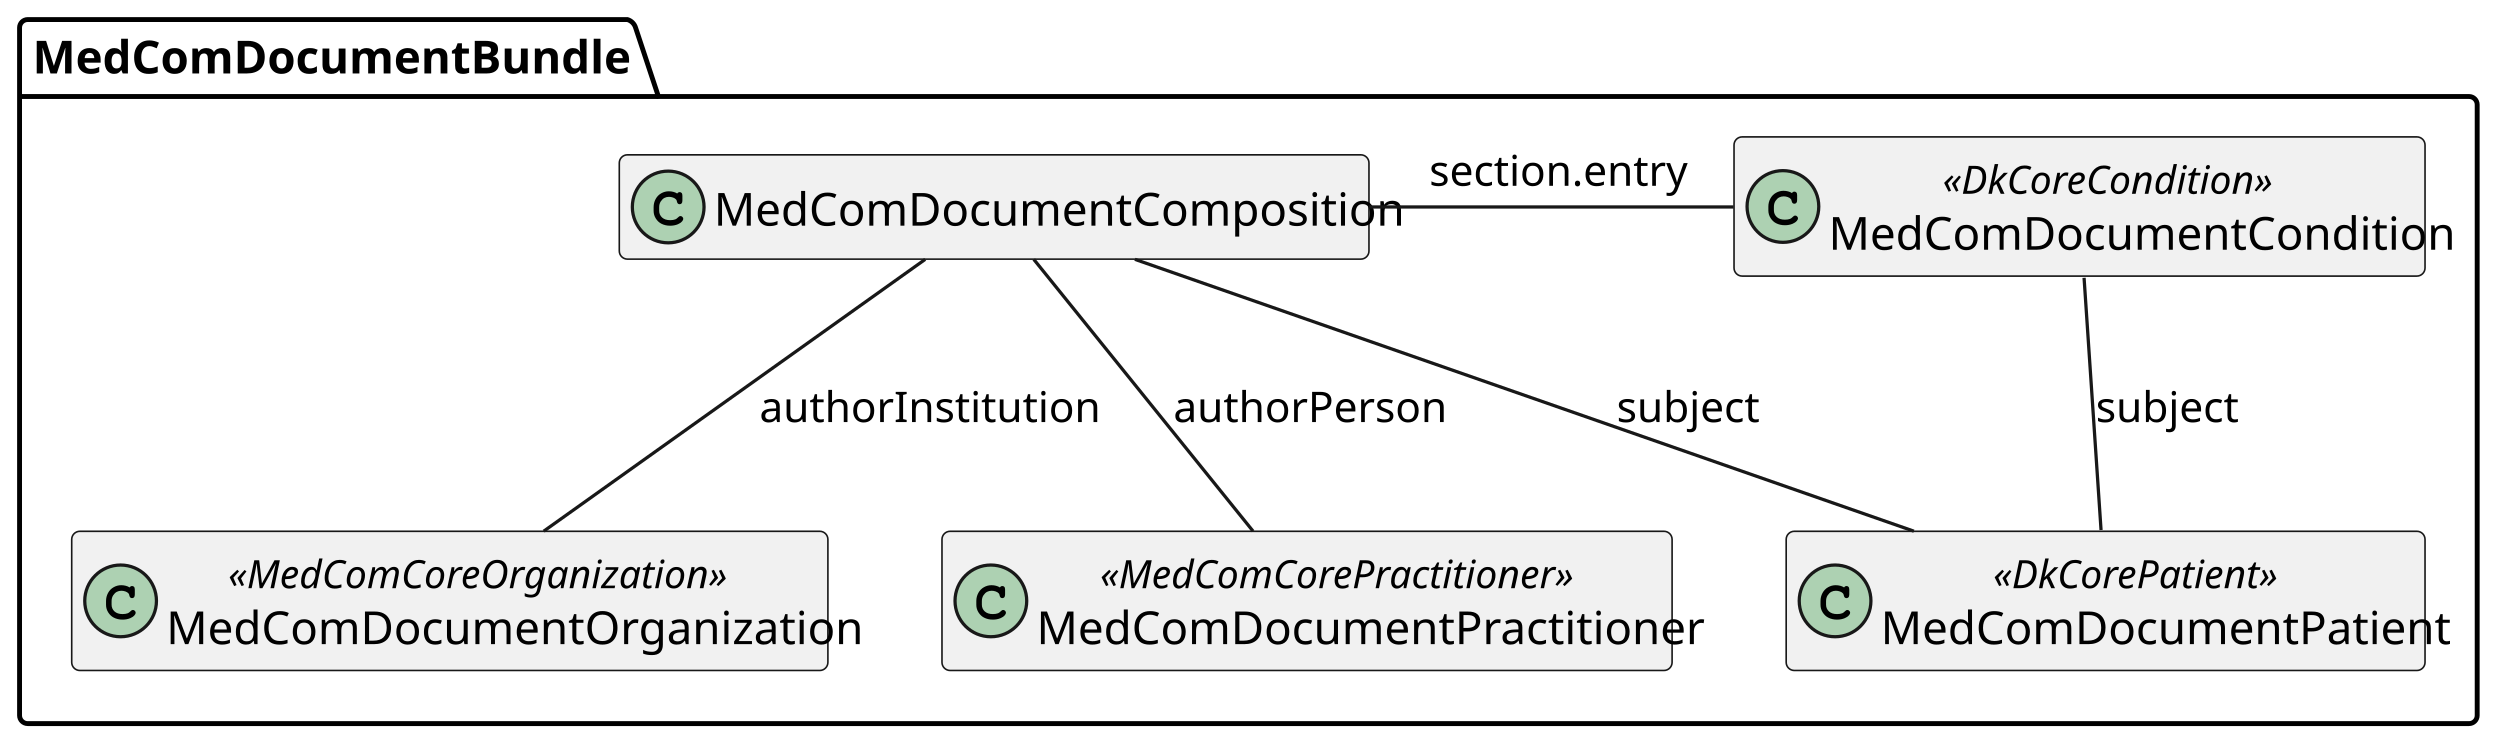
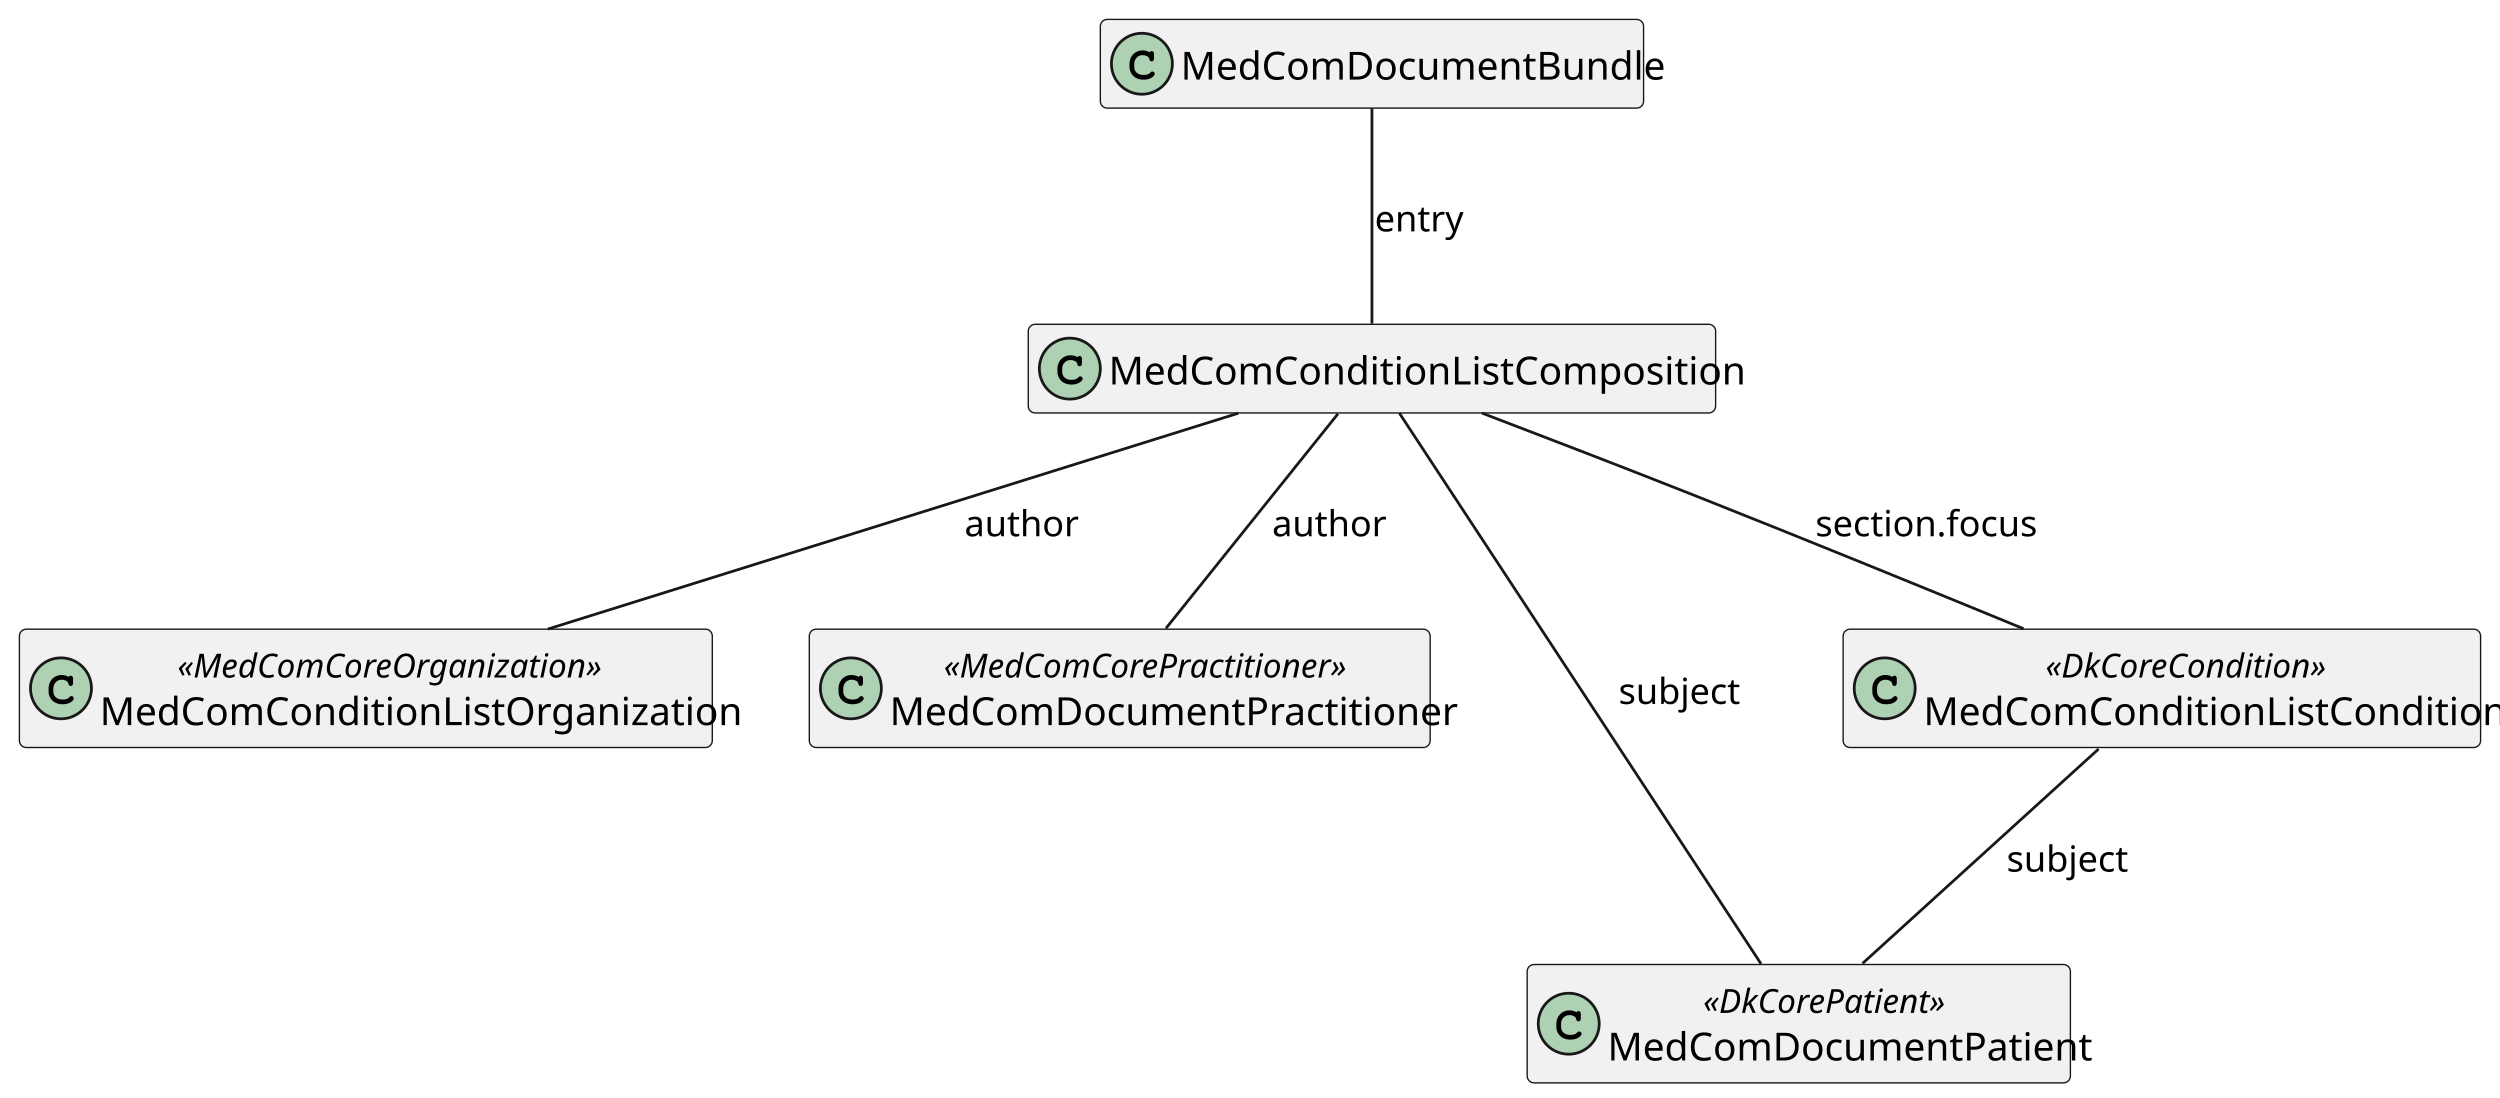
- <svg xmlns="http://www.w3.org/2000/svg" contentStyleType="text/css" height="229px" preserveAspectRatio="none" style="width:767px;height:229px;background:#FFFFFF;" version="1.1" viewBox="0 0 767 229" width="767px" zoomAndPan="magnify">
+ <svg xmlns="http://www.w3.org/2000/svg" contentStyleType="text/css" height="396px" preserveAspectRatio="none" style="width:902px;height:396px;background:#FFFFFF;" version="1.1" viewBox="0 0 902 396" width="902px" zoomAndPan="magnify">
  <defs />
  <g>
-     <g id="cluster_document">
-       <path d="M8.5,6 L192.5,6 A3.75,3.75 0 0 1 195,8.5 L202,29.609 L757.5,29.609 A2.5,2.5 0 0 1 760,32.109 L760,219.5 A2.5,2.5 0 0 1 757.5,222 L8.5,222 A2.5,2.5 0 0 1 6,219.5 L6,8.5 A2.5,2.5 0 0 1 8.5,6 " fill="none" style="stroke:#000000;stroke-width:1.5;" />
-       <line style="stroke:#000000;stroke-width:1.5;" x1="6" x2="202" y1="29.609" y2="29.609" />
-       <text fill="#000000" font-family="sans-serif" font-size="14" font-weight="bold" lengthAdjust="spacing" textLength="183" x="10" y="22.533">MedComDocumentBundle</text>
+     <g id="elem_document">
+       <rect codeLine="4" fill="#F1F1F1" height="32" id="document" rx="2.5" ry="2.5" style="stroke:#181818;stroke-width:0.5;" width="196" x="397" y="7" />
+       <ellipse cx="412" cy="23" fill="#ADD1B2" rx="11" ry="11" style="stroke:#181818;stroke-width:1.0;" />
+       <path d="M414.766,18.875 Q414.922,18.656 415.109,18.547 Q415.297,18.438 415.516,18.438 Q415.891,18.438 416.125,18.703 Q416.359,18.953 416.359,19.562 L416.359,21.016 Q416.359,21.625 416.125,21.891 Q415.891,22.156 415.516,22.156 Q415.172,22.156 414.969,21.953 Q414.766,21.766 414.656,21.25 Q414.609,20.891 414.422,20.703 Q414.094,20.328 413.484,20.109 Q412.875,19.891 412.25,19.891 Q411.484,19.891 410.844,20.219 Q410.219,20.547 409.719,21.297 Q409.234,22.047 409.234,23.078 L409.234,24.172 Q409.234,25.406 410.125,26.234 Q411.016,27.047 412.609,27.047 Q413.547,27.047 414.203,26.797 Q414.594,26.641 415.016,26.203 Q415.281,25.938 415.422,25.859 Q415.578,25.781 415.781,25.781 Q416.109,25.781 416.359,26.047 Q416.625,26.297 416.625,26.641 Q416.625,26.984 416.281,27.391 Q415.781,27.969 414.984,28.297 Q413.906,28.75 412.609,28.75 Q411.094,28.75 409.891,28.125 Q408.906,27.625 408.219,26.562 Q407.531,25.484 407.531,24.203 L407.531,23.047 Q407.531,21.719 408.141,20.578 Q408.766,19.422 409.859,18.812 Q410.953,18.188 412.188,18.188 Q412.922,18.188 413.562,18.359 Q414.219,18.516 414.766,18.875 Z " fill="#000000" />
+       <text fill="#000000" font-family="sans-serif" font-size="14" lengthAdjust="spacing" textLength="164" x="426" y="28.729">MedComDocumentBundle</text>
    </g>
    <g id="elem_composition">
-       <rect codeLine="5" fill="#F1F1F1" height="32" id="composition" rx="2.5" ry="2.5" style="stroke:#181818;stroke-width:0.5;" width="230" x="190" y="47.5" />
-       <ellipse cx="205" cy="63.5" fill="#ADD1B2" rx="11" ry="11" style="stroke:#181818;stroke-width:1.0;" />
-       <path d="M207.766,59.375 Q207.922,59.156 208.109,59.047 Q208.297,58.938 208.516,58.938 Q208.891,58.938 209.125,59.203 Q209.359,59.453 209.359,60.062 L209.359,61.516 Q209.359,62.125 209.125,62.391 Q208.891,62.656 208.516,62.656 Q208.172,62.656 207.969,62.453 Q207.766,62.266 207.656,61.75 Q207.609,61.391 207.422,61.203 Q207.094,60.828 206.484,60.609 Q205.875,60.391 205.25,60.391 Q204.484,60.391 203.844,60.719 Q203.219,61.047 202.719,61.797 Q202.234,62.547 202.234,63.578 L202.234,64.672 Q202.234,65.906 203.125,66.734 Q204.016,67.547 205.609,67.547 Q206.547,67.547 207.203,67.297 Q207.594,67.141 208.016,66.703 Q208.281,66.438 208.422,66.359 Q208.578,66.281 208.781,66.281 Q209.109,66.281 209.359,66.547 Q209.625,66.797 209.625,67.141 Q209.625,67.484 209.281,67.891 Q208.781,68.469 207.984,68.797 Q206.906,69.25 205.609,69.25 Q204.094,69.25 202.891,68.625 Q201.906,68.125 201.219,67.062 Q200.531,65.984 200.531,64.703 L200.531,63.547 Q200.531,62.219 201.141,61.078 Q201.766,59.922 202.859,59.312 Q203.953,58.688 205.188,58.688 Q205.922,58.688 206.562,58.859 Q207.219,59.016 207.766,59.375 Z " fill="#000000" />
-       <text fill="#000000" font-family="sans-serif" font-size="14" lengthAdjust="spacing" textLength="198" x="219" y="69.228">MedComDocumentComposition</text>
+       <rect codeLine="5" fill="#F1F1F1" height="32" id="composition" rx="2.5" ry="2.5" style="stroke:#181818;stroke-width:0.5;" width="248" x="371" y="117" />
+       <ellipse cx="386" cy="133" fill="#ADD1B2" rx="11" ry="11" style="stroke:#181818;stroke-width:1.0;" />
+       <path d="M388.766,128.875 Q388.922,128.656 389.109,128.547 Q389.297,128.438 389.516,128.438 Q389.891,128.438 390.125,128.703 Q390.359,128.953 390.359,129.562 L390.359,131.016 Q390.359,131.625 390.125,131.891 Q389.891,132.156 389.516,132.156 Q389.172,132.156 388.969,131.953 Q388.766,131.766 388.656,131.25 Q388.609,130.891 388.422,130.703 Q388.094,130.328 387.484,130.109 Q386.875,129.891 386.25,129.891 Q385.484,129.891 384.844,130.219 Q384.219,130.547 383.719,131.297 Q383.234,132.047 383.234,133.078 L383.234,134.172 Q383.234,135.406 384.125,136.234 Q385.016,137.047 386.609,137.047 Q387.547,137.047 388.203,136.797 Q388.594,136.641 389.016,136.203 Q389.281,135.938 389.422,135.859 Q389.578,135.781 389.781,135.781 Q390.109,135.781 390.359,136.047 Q390.625,136.297 390.625,136.641 Q390.625,136.984 390.281,137.391 Q389.781,137.969 388.984,138.297 Q387.906,138.75 386.609,138.75 Q385.094,138.75 383.891,138.125 Q382.906,137.625 382.219,136.562 Q381.531,135.484 381.531,134.203 L381.531,133.047 Q381.531,131.719 382.141,130.578 Q382.766,129.422 383.859,128.812 Q384.953,128.188 386.188,128.188 Q386.922,128.188 387.562,128.359 Q388.219,128.516 388.766,128.875 Z " fill="#000000" />
+       <text fill="#000000" font-family="sans-serif" font-size="14" lengthAdjust="spacing" textLength="216" x="400" y="138.728">MedComConditionListComposition</text>
    </g>
    <g id="elem_organization">
-       <rect codeLine="6" fill="#F1F1F1" height="42.703" id="organization" rx="2.5" ry="2.5" style="stroke:#181818;stroke-width:0.5;" width="232" x="22" y="163" />
-       <ellipse cx="37" cy="184.352" fill="#ADD1B2" rx="11" ry="11" style="stroke:#181818;stroke-width:1.0;" />
-       <path d="M39.766,180.227 Q39.922,180.008 40.109,179.898 Q40.297,179.789 40.516,179.789 Q40.891,179.789 41.125,180.055 Q41.359,180.305 41.359,180.914 L41.359,182.367 Q41.359,182.977 41.125,183.242 Q40.891,183.508 40.516,183.508 Q40.172,183.508 39.969,183.305 Q39.766,183.117 39.656,182.602 Q39.609,182.242 39.422,182.055 Q39.094,181.68 38.484,181.461 Q37.875,181.242 37.25,181.242 Q36.484,181.242 35.844,181.57 Q35.219,181.898 34.719,182.648 Q34.234,183.398 34.234,184.43 L34.234,185.523 Q34.234,186.758 35.125,187.586 Q36.016,188.398 37.609,188.398 Q38.547,188.398 39.203,188.148 Q39.594,187.992 40.016,187.555 Q40.281,187.289 40.422,187.211 Q40.578,187.133 40.781,187.133 Q41.109,187.133 41.359,187.398 Q41.625,187.648 41.625,187.992 Q41.625,188.336 41.281,188.742 Q40.781,189.32 39.984,189.648 Q38.906,190.102 37.609,190.102 Q36.094,190.102 34.891,189.477 Q33.906,188.977 33.219,187.914 Q32.531,186.836 32.531,185.555 L32.531,184.398 Q32.531,183.07 33.141,181.93 Q33.766,180.773 34.859,180.164 Q35.953,179.539 37.188,179.539 Q37.922,179.539 38.562,179.711 Q39.219,179.867 39.766,180.227 Z " fill="#000000" />
-       <text fill="#000000" font-family="sans-serif" font-size="12" font-style="italic" lengthAdjust="spacing" textLength="162" x="70" y="180.457">«MedComCoreOrganization»</text>
-       <text fill="#000000" font-family="sans-serif" font-size="14" lengthAdjust="spacing" textLength="200" x="51" y="197.627">MedComDocumentOrganization</text>
+       <rect codeLine="6" fill="#F1F1F1" height="42.703" id="organization" rx="2.5" ry="2.5" style="stroke:#181818;stroke-width:0.5;" width="250" x="7" y="227" />
+       <ellipse cx="22" cy="248.352" fill="#ADD1B2" rx="11" ry="11" style="stroke:#181818;stroke-width:1.0;" />
+       <path d="M24.766,244.227 Q24.922,244.008 25.109,243.898 Q25.297,243.789 25.516,243.789 Q25.891,243.789 26.125,244.055 Q26.359,244.305 26.359,244.914 L26.359,246.367 Q26.359,246.977 26.125,247.242 Q25.891,247.508 25.516,247.508 Q25.172,247.508 24.969,247.305 Q24.766,247.117 24.656,246.602 Q24.609,246.242 24.422,246.055 Q24.094,245.68 23.484,245.461 Q22.875,245.242 22.25,245.242 Q21.484,245.242 20.844,245.57 Q20.219,245.898 19.719,246.648 Q19.234,247.398 19.234,248.43 L19.234,249.523 Q19.234,250.758 20.125,251.586 Q21.016,252.398 22.609,252.398 Q23.547,252.398 24.203,252.148 Q24.594,251.992 25.016,251.555 Q25.281,251.289 25.422,251.211 Q25.578,251.133 25.781,251.133 Q26.109,251.133 26.359,251.398 Q26.625,251.648 26.625,251.992 Q26.625,252.336 26.281,252.742 Q25.781,253.32 24.984,253.648 Q23.906,254.102 22.609,254.102 Q21.094,254.102 19.891,253.477 Q18.906,252.977 18.219,251.914 Q17.531,250.836 17.531,249.555 L17.531,248.398 Q17.531,247.07 18.141,245.93 Q18.766,244.773 19.859,244.164 Q20.953,243.539 22.188,243.539 Q22.922,243.539 23.562,243.711 Q24.219,243.867 24.766,244.227 Z " fill="#000000" />
+       <text fill="#000000" font-family="sans-serif" font-size="12" font-style="italic" lengthAdjust="spacing" textLength="162" x="64" y="244.457">«MedComCoreOrganization»</text>
+       <text fill="#000000" font-family="sans-serif" font-size="14" lengthAdjust="spacing" textLength="218" x="36" y="261.627">MedComConditionListOrganization</text>
    </g>
    <g id="elem_practitioner">
-       <rect codeLine="7" fill="#F1F1F1" height="42.703" id="practitioner" rx="2.5" ry="2.5" style="stroke:#181818;stroke-width:0.5;" width="224" x="289" y="163" />
-       <ellipse cx="304" cy="184.352" fill="#ADD1B2" rx="11" ry="11" style="stroke:#181818;stroke-width:1.0;" />
-       <path d="M306.766,180.227 Q306.922,180.008 307.109,179.898 Q307.297,179.789 307.516,179.789 Q307.891,179.789 308.125,180.055 Q308.359,180.305 308.359,180.914 L308.359,182.367 Q308.359,182.977 308.125,183.242 Q307.891,183.508 307.516,183.508 Q307.172,183.508 306.969,183.305 Q306.766,183.117 306.656,182.602 Q306.609,182.242 306.422,182.055 Q306.094,181.68 305.484,181.461 Q304.875,181.242 304.25,181.242 Q303.484,181.242 302.844,181.57 Q302.219,181.898 301.719,182.648 Q301.234,183.398 301.234,184.43 L301.234,185.523 Q301.234,186.758 302.125,187.586 Q303.016,188.398 304.609,188.398 Q305.547,188.398 306.203,188.148 Q306.594,187.992 307.016,187.555 Q307.281,187.289 307.422,187.211 Q307.578,187.133 307.781,187.133 Q308.109,187.133 308.359,187.398 Q308.625,187.648 308.625,187.992 Q308.625,188.336 308.281,188.742 Q307.781,189.32 306.984,189.648 Q305.906,190.102 304.609,190.102 Q303.094,190.102 301.891,189.477 Q300.906,188.977 300.219,187.914 Q299.531,186.836 299.531,185.555 L299.531,184.398 Q299.531,183.07 300.141,181.93 Q300.766,180.773 301.859,180.164 Q302.953,179.539 304.188,179.539 Q304.922,179.539 305.562,179.711 Q306.219,179.867 306.766,180.227 Z " fill="#000000" />
-       <text fill="#000000" font-family="sans-serif" font-size="12" font-style="italic" lengthAdjust="spacing" textLength="153" x="337.5" y="180.457">«MedComCorePractitioner»</text>
-       <text fill="#000000" font-family="sans-serif" font-size="14" lengthAdjust="spacing" textLength="192" x="318" y="197.627">MedComDocumentPractitioner</text>
+       <rect codeLine="7" fill="#F1F1F1" height="42.703" id="practitioner" rx="2.5" ry="2.5" style="stroke:#181818;stroke-width:0.5;" width="224" x="292" y="227" />
+       <ellipse cx="307" cy="248.352" fill="#ADD1B2" rx="11" ry="11" style="stroke:#181818;stroke-width:1.0;" />
+       <path d="M309.766,244.227 Q309.922,244.008 310.109,243.898 Q310.297,243.789 310.516,243.789 Q310.891,243.789 311.125,244.055 Q311.359,244.305 311.359,244.914 L311.359,246.367 Q311.359,246.977 311.125,247.242 Q310.891,247.508 310.516,247.508 Q310.172,247.508 309.969,247.305 Q309.766,247.117 309.656,246.602 Q309.609,246.242 309.422,246.055 Q309.094,245.68 308.484,245.461 Q307.875,245.242 307.25,245.242 Q306.484,245.242 305.844,245.57 Q305.219,245.898 304.719,246.648 Q304.234,247.398 304.234,248.43 L304.234,249.523 Q304.234,250.758 305.125,251.586 Q306.016,252.398 307.609,252.398 Q308.547,252.398 309.203,252.148 Q309.594,251.992 310.016,251.555 Q310.281,251.289 310.422,251.211 Q310.578,251.133 310.781,251.133 Q311.109,251.133 311.359,251.398 Q311.625,251.648 311.625,251.992 Q311.625,252.336 311.281,252.742 Q310.781,253.32 309.984,253.648 Q308.906,254.102 307.609,254.102 Q306.094,254.102 304.891,253.477 Q303.906,252.977 303.219,251.914 Q302.531,250.836 302.531,249.555 L302.531,248.398 Q302.531,247.07 303.141,245.93 Q303.766,244.773 304.859,244.164 Q305.953,243.539 307.188,243.539 Q307.922,243.539 308.562,243.711 Q309.219,243.867 309.766,244.227 Z " fill="#000000" />
+       <text fill="#000000" font-family="sans-serif" font-size="12" font-style="italic" lengthAdjust="spacing" textLength="153" x="340.5" y="244.457">«MedComCorePractitioner»</text>
+       <text fill="#000000" font-family="sans-serif" font-size="14" lengthAdjust="spacing" textLength="192" x="321" y="261.627">MedComDocumentPractitioner</text>
    </g>
    <g id="elem_patient">
-       <rect codeLine="8" fill="#F1F1F1" height="42.703" id="patient" rx="2.5" ry="2.5" style="stroke:#181818;stroke-width:0.5;" width="196" x="548" y="163" />
-       <ellipse cx="563" cy="184.352" fill="#ADD1B2" rx="11" ry="11" style="stroke:#181818;stroke-width:1.0;" />
-       <path d="M565.766,180.227 Q565.922,180.008 566.109,179.898 Q566.297,179.789 566.516,179.789 Q566.891,179.789 567.125,180.055 Q567.359,180.305 567.359,180.914 L567.359,182.367 Q567.359,182.977 567.125,183.242 Q566.891,183.508 566.516,183.508 Q566.172,183.508 565.969,183.305 Q565.766,183.117 565.656,182.602 Q565.609,182.242 565.422,182.055 Q565.094,181.68 564.484,181.461 Q563.875,181.242 563.25,181.242 Q562.484,181.242 561.844,181.57 Q561.219,181.898 560.719,182.648 Q560.234,183.398 560.234,184.43 L560.234,185.523 Q560.234,186.758 561.125,187.586 Q562.016,188.398 563.609,188.398 Q564.547,188.398 565.203,188.148 Q565.594,187.992 566.016,187.555 Q566.281,187.289 566.422,187.211 Q566.578,187.133 566.781,187.133 Q567.109,187.133 567.359,187.398 Q567.625,187.648 567.625,187.992 Q567.625,188.336 567.281,188.742 Q566.781,189.32 565.984,189.648 Q564.906,190.102 563.609,190.102 Q562.094,190.102 560.891,189.477 Q559.906,188.977 559.219,187.914 Q558.531,186.836 558.531,185.555 L558.531,184.398 Q558.531,183.07 559.141,181.93 Q559.766,180.773 560.859,180.164 Q561.953,179.539 563.188,179.539 Q563.922,179.539 564.562,179.711 Q565.219,179.867 565.766,180.227 Z " fill="#000000" />
-       <text fill="#000000" font-family="sans-serif" font-size="12" font-style="italic" lengthAdjust="spacing" textLength="95" x="611.5" y="180.457">«DkCorePatient»</text>
-       <text fill="#000000" font-family="sans-serif" font-size="14" lengthAdjust="spacing" textLength="164" x="577" y="197.627">MedComDocumentPatient</text>
+       <rect codeLine="8" fill="#F1F1F1" height="42.703" id="patient" rx="2.5" ry="2.5" style="stroke:#181818;stroke-width:0.5;" width="196" x="551" y="348" />
+       <ellipse cx="566" cy="369.352" fill="#ADD1B2" rx="11" ry="11" style="stroke:#181818;stroke-width:1.0;" />
+       <path d="M568.766,365.227 Q568.922,365.008 569.109,364.898 Q569.297,364.789 569.516,364.789 Q569.891,364.789 570.125,365.055 Q570.359,365.305 570.359,365.914 L570.359,367.367 Q570.359,367.977 570.125,368.242 Q569.891,368.508 569.516,368.508 Q569.172,368.508 568.969,368.305 Q568.766,368.117 568.656,367.602 Q568.609,367.242 568.422,367.055 Q568.094,366.68 567.484,366.461 Q566.875,366.242 566.25,366.242 Q565.484,366.242 564.844,366.57 Q564.219,366.898 563.719,367.648 Q563.234,368.398 563.234,369.43 L563.234,370.523 Q563.234,371.758 564.125,372.586 Q565.016,373.398 566.609,373.398 Q567.547,373.398 568.203,373.148 Q568.594,372.992 569.016,372.555 Q569.281,372.289 569.422,372.211 Q569.578,372.133 569.781,372.133 Q570.109,372.133 570.359,372.398 Q570.625,372.648 570.625,372.992 Q570.625,373.336 570.281,373.742 Q569.781,374.32 568.984,374.648 Q567.906,375.102 566.609,375.102 Q565.094,375.102 563.891,374.477 Q562.906,373.977 562.219,372.914 Q561.531,371.836 561.531,370.555 L561.531,369.398 Q561.531,368.07 562.141,366.93 Q562.766,365.773 563.859,365.164 Q564.953,364.539 566.188,364.539 Q566.922,364.539 567.562,364.711 Q568.219,364.867 568.766,365.227 Z " fill="#000000" />
+       <text fill="#000000" font-family="sans-serif" font-size="12" font-style="italic" lengthAdjust="spacing" textLength="95" x="614.5" y="365.457">«DkCorePatient»</text>
+       <text fill="#000000" font-family="sans-serif" font-size="14" lengthAdjust="spacing" textLength="164" x="580" y="382.627">MedComDocumentPatient</text>
    </g>
    <g id="elem_condition">
-       <rect codeLine="9" fill="#F1F1F1" height="42.703" id="condition" rx="2.5" ry="2.5" style="stroke:#181818;stroke-width:0.5;" width="212" x="532" y="42" />
-       <ellipse cx="547" cy="63.352" fill="#ADD1B2" rx="11" ry="11" style="stroke:#181818;stroke-width:1.0;" />
-       <path d="M549.766,59.227 Q549.922,59.008 550.109,58.898 Q550.297,58.789 550.516,58.789 Q550.891,58.789 551.125,59.055 Q551.359,59.305 551.359,59.914 L551.359,61.367 Q551.359,61.977 551.125,62.242 Q550.891,62.508 550.516,62.508 Q550.172,62.508 549.969,62.305 Q549.766,62.117 549.656,61.602 Q549.609,61.242 549.422,61.055 Q549.094,60.68 548.484,60.461 Q547.875,60.242 547.25,60.242 Q546.484,60.242 545.844,60.57 Q545.219,60.898 544.719,61.648 Q544.234,62.398 544.234,63.43 L544.234,64.523 Q544.234,65.758 545.125,66.586 Q546.016,67.398 547.609,67.398 Q548.547,67.398 549.203,67.148 Q549.594,66.992 550.016,66.555 Q550.281,66.289 550.422,66.211 Q550.578,66.133 550.781,66.133 Q551.109,66.133 551.359,66.398 Q551.625,66.648 551.625,66.992 Q551.625,67.336 551.281,67.742 Q550.781,68.32 549.984,68.648 Q548.906,69.102 547.609,69.102 Q546.094,69.102 544.891,68.477 Q543.906,67.977 543.219,66.914 Q542.531,65.836 542.531,64.555 L542.531,63.398 Q542.531,62.07 543.141,60.93 Q543.766,59.773 544.859,59.164 Q545.953,58.539 547.188,58.539 Q547.922,58.539 548.562,58.711 Q549.219,58.867 549.766,59.227 Z " fill="#000000" />
-       <text fill="#000000" font-family="sans-serif" font-size="12" font-style="italic" lengthAdjust="spacing" textLength="110" x="596" y="59.457">«DkCoreCondition»</text>
-       <text fill="#000000" font-family="sans-serif" font-size="14" lengthAdjust="spacing" textLength="180" x="561" y="76.627">MedComDocumentCondition</text>
+       <rect codeLine="9" fill="#F1F1F1" height="42.703" id="condition" rx="2.5" ry="2.5" style="stroke:#181818;stroke-width:0.5;" width="230" x="665" y="227" />
+       <ellipse cx="680" cy="248.352" fill="#ADD1B2" rx="11" ry="11" style="stroke:#181818;stroke-width:1.0;" />
+       <path d="M682.766,244.227 Q682.922,244.008 683.109,243.898 Q683.297,243.789 683.516,243.789 Q683.891,243.789 684.125,244.055 Q684.359,244.305 684.359,244.914 L684.359,246.367 Q684.359,246.977 684.125,247.242 Q683.891,247.508 683.516,247.508 Q683.172,247.508 682.969,247.305 Q682.766,247.117 682.656,246.602 Q682.609,246.242 682.422,246.055 Q682.094,245.68 681.484,245.461 Q680.875,245.242 680.25,245.242 Q679.484,245.242 678.844,245.57 Q678.219,245.898 677.719,246.648 Q677.234,247.398 677.234,248.43 L677.234,249.523 Q677.234,250.758 678.125,251.586 Q679.016,252.398 680.609,252.398 Q681.547,252.398 682.203,252.148 Q682.594,251.992 683.016,251.555 Q683.281,251.289 683.422,251.211 Q683.578,251.133 683.781,251.133 Q684.109,251.133 684.359,251.398 Q684.625,251.648 684.625,251.992 Q684.625,252.336 684.281,252.742 Q683.781,253.32 682.984,253.648 Q681.906,254.102 680.609,254.102 Q679.094,254.102 677.891,253.477 Q676.906,252.977 676.219,251.914 Q675.531,250.836 675.531,249.555 L675.531,248.398 Q675.531,247.07 676.141,245.93 Q676.766,244.773 677.859,244.164 Q678.953,243.539 680.188,243.539 Q680.922,243.539 681.562,243.711 Q682.219,243.867 682.766,244.227 Z " fill="#000000" />
+       <text fill="#000000" font-family="sans-serif" font-size="12" font-style="italic" lengthAdjust="spacing" textLength="110" x="738" y="244.457">«DkCoreCondition»</text>
+       <text fill="#000000" font-family="sans-serif" font-size="14" lengthAdjust="spacing" textLength="198" x="694" y="261.627">MedComConditionListCondition</text>
+     </g>
+     <g id="link_document_composition">
+       <path codeLine="11" d="M495,39.02 C495,59.53 495,96.13 495,116.76 " fill="none" id="document-composition" style="stroke:#181818;stroke-width:1.0;" />
+       <text fill="#000000" font-family="sans-serif" font-size="13" lengthAdjust="spacing" textLength="29" x="496" y="83.495">entry</text>
    </g>
    <g id="link_composition_organization">
-       <path codeLine="11" d="M283.85,79.57 C254.18,100.71 200.12,139.23 166.81,162.97 " fill="none" id="composition-organization" style="stroke:#181818;stroke-width:1.0;" />
-       <text fill="#000000" font-family="sans-serif" font-size="13" lengthAdjust="spacing" textLength="92" x="233" y="129.495">authorInstitution</text>
+       <path codeLine="12" d="M446.8,149.07 C382.77,169.09 269.41,204.53 197.62,226.98 " fill="none" id="composition-organization" style="stroke:#181818;stroke-width:1.0;" />
+       <text fill="#000000" font-family="sans-serif" font-size="13" lengthAdjust="spacing" textLength="36" x="348" y="193.495">author</text>
    </g>
    <g id="link_composition_practitioner">
-       <path codeLine="12" d="M317.16,79.57 C334.21,100.71 365.29,139.23 384.44,162.97 " fill="none" id="composition-practitioner" style="stroke:#181818;stroke-width:1.0;" />
-       <text fill="#000000" font-family="sans-serif" font-size="13" lengthAdjust="spacing" textLength="77" x="360" y="129.495">authorPerson</text>
+       <path codeLine="13" d="M482.73,149.31 C466.72,169.28 438.64,204.29 420.7,226.67 " fill="none" id="composition-practitioner" style="stroke:#181818;stroke-width:1.0;" />
+       <text fill="#000000" font-family="sans-serif" font-size="13" lengthAdjust="spacing" textLength="36" x="459" y="193.495">author</text>
    </g>
    <g id="link_composition_patient">
-       <path codeLine="13" d="M348.19,79.57 C408.76,100.71 519.15,139.23 587.18,162.97 " fill="none" id="composition-patient" style="stroke:#181818;stroke-width:1.0;" />
-       <text fill="#000000" font-family="sans-serif" font-size="13" lengthAdjust="spacing" textLength="42" x="496" y="129.495">subject</text>
+       <path codeLine="14" d="M504.87,149.03 C531.49,189.56 604.82,301.23 635.37,347.74 " fill="none" id="composition-patient" style="stroke:#181818;stroke-width:1.0;" />
+       <text fill="#000000" font-family="sans-serif" font-size="13" lengthAdjust="spacing" textLength="42" x="584" y="253.995">subject</text>
    </g>
    <g id="link_composition_condition">
-       <path codeLine="14" d="M420.07,63.5 C456.35,63.5 496.24,63.5 531.87,63.5 " fill="none" id="composition-condition" style="stroke:#181818;stroke-width:1.0;" />
-       <text fill="#000000" font-family="sans-serif" font-size="13" lengthAdjust="spacing" textLength="75" x="438.5" y="56.995">section.entry</text>
+       <path codeLine="15" d="M534.61,149.01 C557.31,157.67 586.3,168.82 612,179 C651.83,194.78 696.75,213.12 730.12,226.86 " fill="none" id="composition-condition" style="stroke:#181818;stroke-width:1.0;" />
+       <text fill="#000000" font-family="sans-serif" font-size="13" lengthAdjust="spacing" textLength="77" x="655" y="193.495">section.focus</text>
    </g>
    <g id="link_condition_patient">
-       <path codeLine="15" d="M639.39,85.23 C640.85,106.94 643.13,140.84 644.6,162.61 " fill="none" id="condition-patient" style="stroke:#181818;stroke-width:1.0;" />
-       <text fill="#000000" font-family="sans-serif" font-size="13" lengthAdjust="spacing" textLength="42" x="643" y="129.495">subject</text>
+       <path codeLine="16" d="M757.18,270.23 C733.28,291.94 695.96,325.84 672,347.61 " fill="none" id="condition-patient" style="stroke:#181818;stroke-width:1.0;" />
+       <text fill="#000000" font-family="sans-serif" font-size="13" lengthAdjust="spacing" textLength="42" x="724" y="314.495">subject</text>
    </g>
  </g>
</svg>
